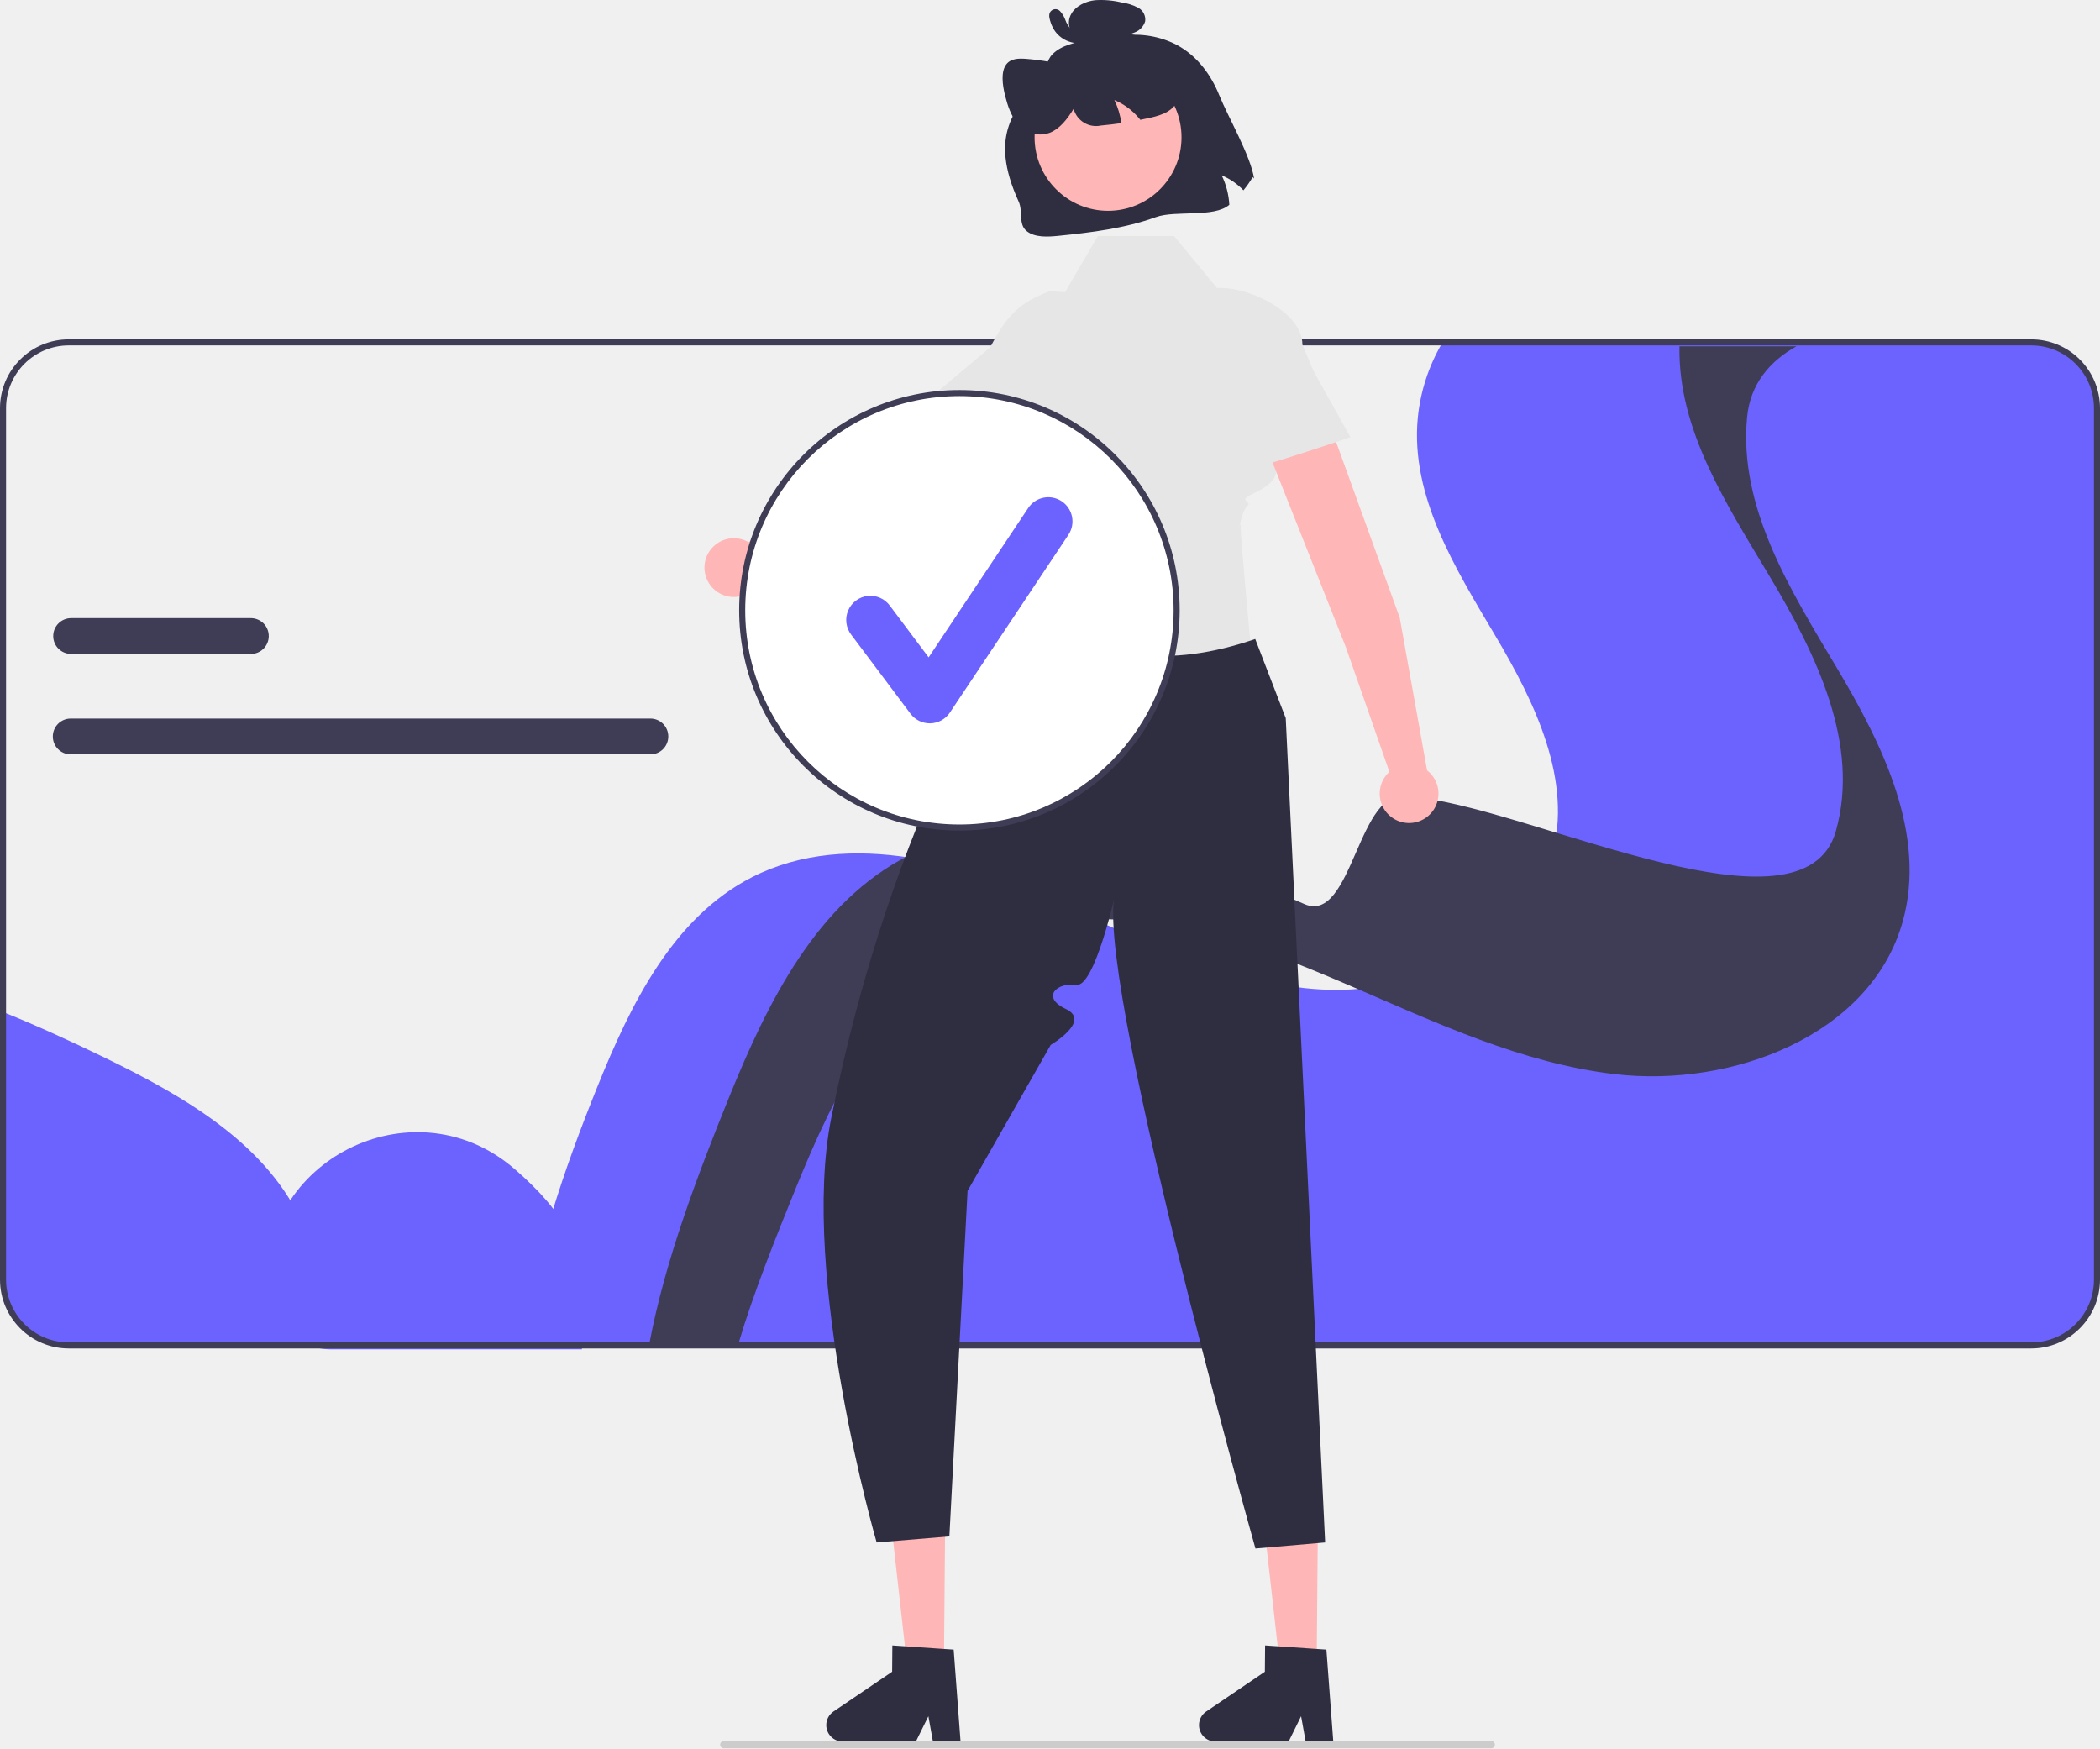
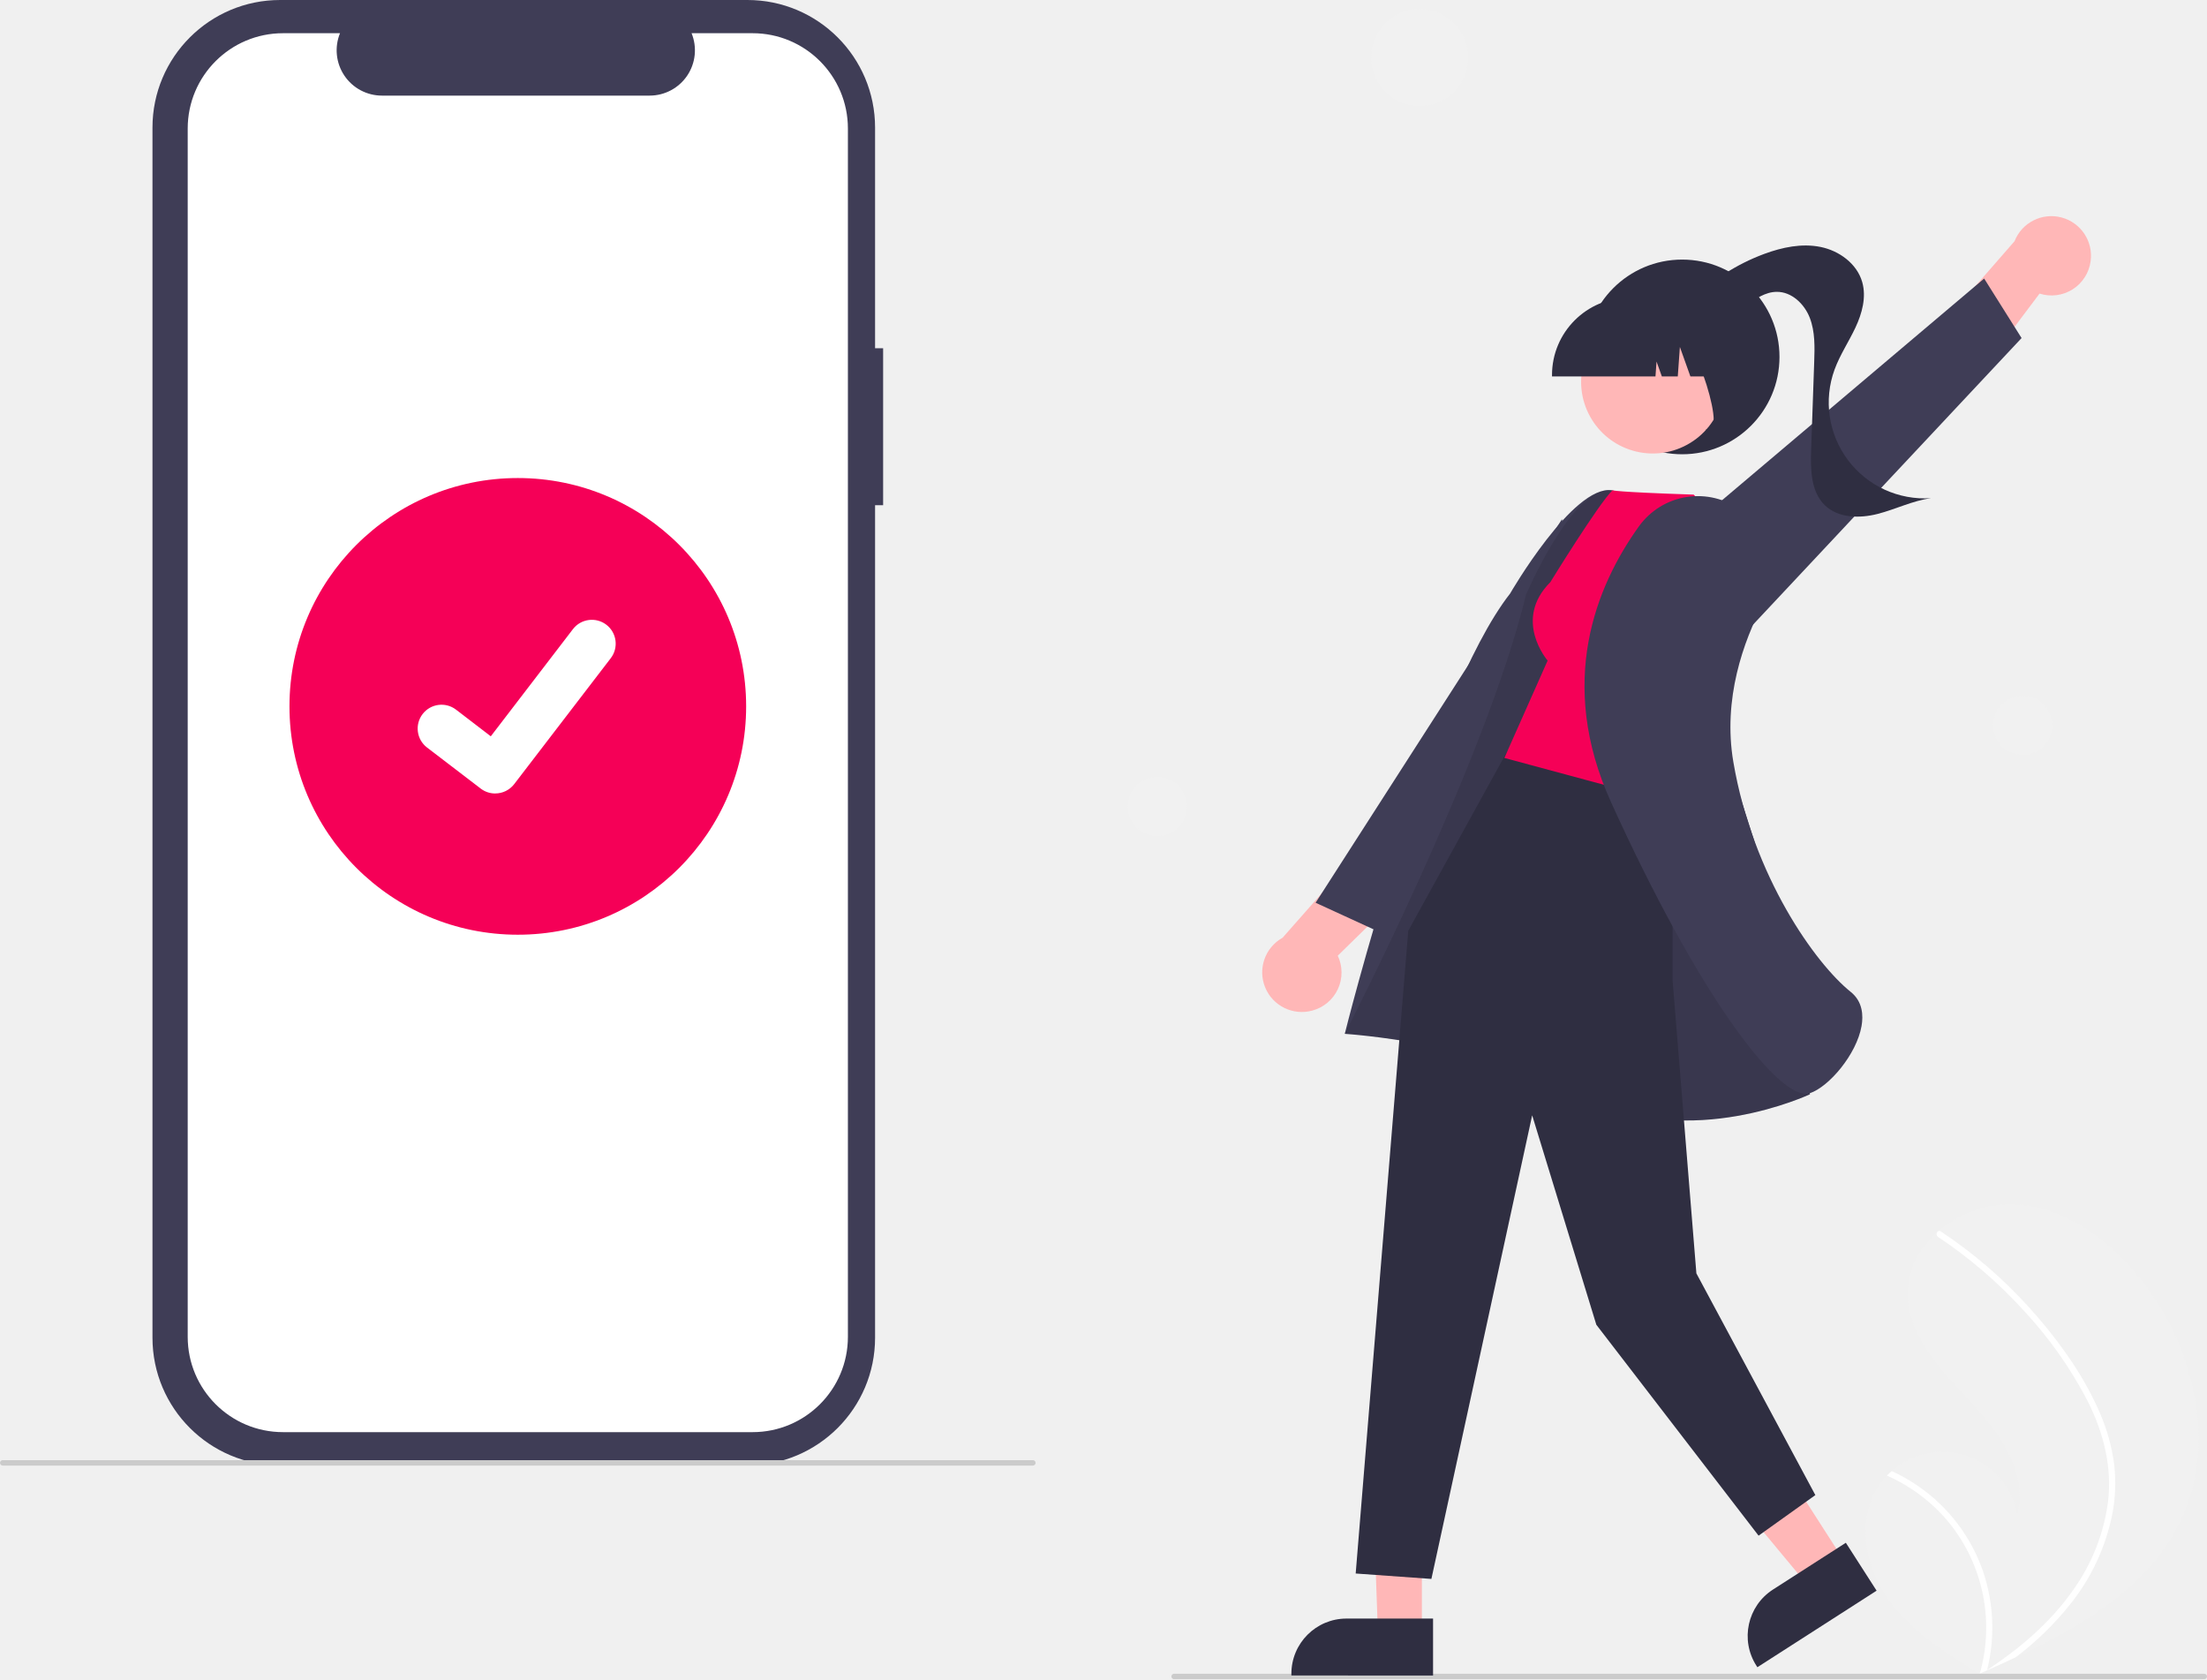
- <svg xmlns="http://www.w3.org/2000/svg" data-name="Layer 1" width="693" height="576.898" viewBox="0 0 693 576.898">
-   <path d="M426.43,605.523H923.81a21.689,21.689,0,0,0,21.69-21.69v-287.62a21.349,21.349,0,0,0-.76-5.69,21.683,21.683,0,0,0-20.93-16H729.54a60.38,60.38,0,0,0-8.18,25.01c-2.41,25.69,12.32,49.44,25.5,71.63,13.18,22.19,25.75,47.99,18.77,72.84-4.72,16.76-17.51,28.89-33.38,36.16a93.665,93.665,0,0,1-48.59,7.4,152.118,152.118,0,0,1-29.26-6.68c-12.47-4.05-24.65-9.3-36.81-14.61-.01,0-.01,0-.02-.01-.21-.09-.43-.19-.64-.28-9.41-4.11-18.81-8.23-28.35-11.86a173.139,173.139,0,0,0-34.62-9.54c-17.99-2.82-36.13-1.8-52.18,6.36-26.16,13.29-40.18,42.01-51.15,69.23C439.55,547.693,429.62,576.133,426.43,605.523Z" transform="translate(-253.5 -161.5508)" fill="#6c63ff" />
-   <path d="M254.5,495.493v88.34a21.689,21.689,0,0,0,21.69,21.69h82.68c1.43-13.33.23-26.61-5.02-39-11.44-27.02-39.12-43-65.51-55.83C277.25,505.303,265.97,500.103,254.5,495.493Z" transform="translate(-253.5 -161.5508)" fill="#6c63ff" />
-   <path d="M341.147,585.123v0a21.69,21.69,0,0,0,21.69,21.69h82.68c1.43-13.33.23-26.61-5.02-39-2.69-6.353-8.972-13.39-17.159-20.498C391.22,519.427,341.147,542.587,341.147,585.123Z" transform="translate(-253.5 -161.5508)" fill="#6c63ff" />
-   <path d="M253.5,583.832V296.213a22.716,22.716,0,0,1,22.69-22.69H923.81A22.716,22.716,0,0,1,946.5,296.213V583.832a22.716,22.716,0,0,1-22.69,22.69H276.19A22.716,22.716,0,0,1,253.5,583.832Zm22.69-308.31A20.713,20.713,0,0,0,255.5,296.213V583.832a20.713,20.713,0,0,0,20.69,20.69H923.81A20.713,20.713,0,0,0,944.5,583.832V296.213a20.713,20.713,0,0,0-20.69-20.69Z" transform="translate(-253.5 -161.5508)" fill="#3f3d56" />
-   <path d="M467.81,604.813h29.41c5.03-16.936,12.29-34.889,18.92-51.249,12.72-31.368,28.97-64.466,59.3-79.782,12.95-6.54,27.07-9.094,41.49-8.955,19.92.189,40.4,5.536,59.15,12.623,7.67,2.892,15.27,6.073,22.84,9.323,28.52,12.255,56.73,25.603,87.4,29.211,38.81,4.562,84.44-12.802,95.04-50.203,8.09-28.635-6.48-58.363-21.76-83.937-15.28-25.574-32.36-52.936-29.57-82.545.01-.099.02-.209.04-.308,1.05-10.635,7.4-18.278,16.27-23.178H807.72c-.51,27.621,15.47,52.002,29.85,76.074,15.28,25.564,29.85,55.302,21.76,83.937-10.6,37.391-98.373-6.439-137.183-11.011-10.96-1.282,6.45,3.28-4,0-16.39-5.139-18.207,41.992-34.157,35.074-9.93-4.314-19.87-8.597-29.94-12.404-4.17-1.58-8.43-3.061-12.74-4.433-.01,0-.01,0-.02-.01-28.94-9.164-60.59-12.732-87.33.517-.18.089-.37.179-.55.268-30.33,15.306-46.58,48.404-59.3,79.772C483.6,549.529,472.99,577.46,467.81,604.813Z" transform="translate(-253.5 -161.5508)" fill="#3f3d56" />
-   <path d="M468.13,398.661H276.838a5.91,5.91,0,1,0,0,11.82H468.13a5.91,5.91,0,1,0,0-11.82Z" transform="translate(-253.5 -161.5508)" fill="#3f3d56" />
-   <path d="M336.281,365.523H276.971a5.91,5.91,0,1,0,0,11.82h59.31a5.91,5.91,0,0,0,0-11.82Z" transform="translate(-253.5 -161.5508)" fill="#3f3d56" />
-   <polygon points="311.498 549.925 299.374 549.823 294.008 501.972 311.9 502.123 311.498 549.925" fill="#ffb6b6" />
-   <path d="M526.165,730.754a5.427,5.427,0,0,0,5.374,5.468l24.104.201,4.22-8.553,1.55,8.597,9.095.082-2.297-30.662-3.164-.211-12.906-.89-4.164-.279-.073,8.675-19.362,13.133A5.418,5.418,0,0,0,526.165,730.754Z" transform="translate(-253.5 -161.5508)" fill="#2f2e41" />
-   <polygon points="434.498 549.925 422.374 549.823 417.008 501.972 434.9 502.123 434.498 549.925" fill="#ffb6b6" />
-   <path d="M649.165,730.754a5.427,5.427,0,0,0,5.374,5.468l24.104.201,4.22-8.553,1.55,8.597,9.095.082-2.297-30.662-3.164-.211-12.906-.89-4.164-.279-.073,8.675-19.362,13.133A5.418,5.418,0,0,0,649.165,730.754Z" transform="translate(-253.5 -161.5508)" fill="#2f2e41" />
-   <path d="M550.042,328.271l54.563-41.991a11.113,11.113,0,0,0,2.089-15.451l0,0a11.113,11.113,0,0,0-16.02-1.863l-55.34,45.356-34.788,26.143a9.698,9.698,0,1,0,4.238,11.702Z" transform="translate(-253.5 -161.5508)" fill="#ffb6b6" />
-   <path d="M594.513,337.924l-2.405,53.714,81.686,9.884c-6.428-21.584-16.968-51.562-12.138-66.583Z" transform="translate(-253.5 -161.5508)" fill="#a0616a" />
-   <path d="M640.946,239.451H615.784l-10.806,18.491L599.829,257.658c-10.035,3.865-14.035,7.865-19.573,18.522v0l-19.462,16.343,15,18c10.361-1.697,14.096-9.74,10.806-24.51,0,0-11.346,19.773,4.998,29.501,0,0-2.915,18.328,0,18.131s9.629-3.927,2.915-.197-5.564,3.891-5.345,5.1c3.626,19.975,6.626,34.975,6.626,34.975l71,7s-4.091-42.938-3.869-45.379-1.27,3.527.223-2.441,3.73-3.73,1.492-5.968,15.385-4.166,8.507-14.921l23-6-12.856-30.555c0-10.317-16.57-18.68-26.887-18.68h-1.322Z" transform="translate(-253.5 -161.5508)" fill="#e6e6e6" />
-   <path d="M667.723,372.409c-27.777,9.555-52.784,7.457-73.928-10.887,0,0-5.951,22-11.975,19s-3.047,5.395-4.702,8.472c-1.757,3.268.283,8.78-5.52,10.654s-3.623,7.381-5.502,11.435c-13.146,28.365-28.159,68.515-38.301,119.439-10.422,52.329,15,140,15,140l24-2,6-114,27.443-48.186s13.482-7.85,5.02-11.832-2.793-8.917,3.372-7.949,13.165-31.033,13.165-31.033c-8.791,22.092,46,217,46,217l23-2-13-272Z" transform="translate(-253.5 -161.5508)" fill="#2f2e41" />
-   <path d="M655.879,193.029c2.728,6.793,10.423,20.153,11.465,27.44l-.469-.461a32.901,32.901,0,0,1-3.041,4.348,21.133,21.133,0,0,0-7.176-4.934,25.297,25.297,0,0,1,2.52,9.707c-5.01,4.362-17.803,1.73-24.195,4.055-10.287,3.732-21.208,5.061-31.991,6.164-3.827.394-8.112.633-10.794-1.628s-1.085-6.45-2.528-9.618c-10.279-22.565-.793-30.706,7.267-40.937,1.774-2.252,1.766-5.612,3.924-7.76,2.994-2.978,7.584-3.894,11.816-4.627a6.413,6.413,0,0,1-5.633-2.788,5.785,5.785,0,0,1,.077-6.038c1.513-2.509,4.659-3.968,7.693-4.333a29.211,29.211,0,0,1,8.903.765,15.93,15.93,0,0,1,5.391,1.723,4.412,4.412,0,0,1,2.297,4.472,5.715,5.715,0,0,1-3.38,3.643,14.96,14.96,0,0,1-3.821,1.046,29.972,29.972,0,0,1,17.581,3.077C648.566,179.961,653.142,186.239,655.879,193.029Z" transform="translate(-253.5 -161.5508)" fill="#2f2e41" />
-   <circle cx="365.655" cy="45.32" r="24.244" fill="#ffb6b6" />
-   <path d="M642.484,193.872c-1.406,4.248-5.423,5.617-9.136,6.471-1.171.273-2.349.527-3.537.753-.439-.548-.905-1.086-1.392-1.594a21.133,21.133,0,0,0-7.176-4.934,24.905,24.905,0,0,1,2.306,7.612q-3.367.488-6.771.798a7.655,7.655,0,0,1-8.991-5.516c-2.066,3.379-4.509,6.56-7.85,7.902a9.5,9.5,0,0,1-10.807-3.233c-2.001-2.441-3.115-5.72-3.916-8.885-.948-3.762-1.475-8.096.387-10.483,1.491-1.932,4.064-1.967,6.437-1.795a76.606,76.606,0,0,1,15.468,2.804l.427.96c-.867-5.21,1.014-10.223,4.494-12.005,2.348-1.192,5.172-.992,7.916-.75a36.078,36.078,0,0,1,10.337,1.999,19.857,19.857,0,0,1,9.369,7.483C642.486,185.158,643.696,190.203,642.484,193.872Z" transform="translate(-253.5 -161.5508)" fill="#2f2e41" />
-   <path d="M607.922,171.212c.239-.071-.381.02-.166.026a1.975,1.975,0,0,1-.317-.044c-.018-.004-.259-.081-.099-.024a1.946,1.946,0,0,1-.925-.604,8.063,8.063,0,0,1-1.322-2.352,8.447,8.447,0,0,0-1.817-3.03,2.079,2.079,0,0,0-3.317.506c-.472,1.044-.041,2.331.296,3.357a10.423,10.423,0,0,0,1.532,2.97,9.532,9.532,0,0,0,4.381,3.214,9.97,9.97,0,0,0,6.267.179,1.514,1.514,0,0,0,.06-2.771l-3.425-1.402a1.5,1.5,0,1,0-1.208,2.746l3.425,1.402.06-2.771a5.966,5.966,0,0,1-1.311.224,5.023,5.023,0,0,1-1.42-.06,6.227,6.227,0,0,1-1.314-.32,8.568,8.568,0,0,1-.8-.339q-.142-.069-.282-.143c.007.004-.392-.229-.217-.119a8.459,8.459,0,0,1-1.242-.967,3.415,3.415,0,0,1-.372-.414,7.94,7.94,0,0,1-.542-.751,7.792,7.792,0,0,1-.796-1.763,7.899,7.899,0,0,1-.22-.792,3.251,3.251,0,0,0-.08-.436c-.127-.341.024.199-.122.347l-.631.465a.824.824,0,0,1-.706-.113q-.112-.158.049.052a4.896,4.896,0,0,1,.343.517,14.161,14.161,0,0,1,.613,1.3,14.26,14.26,0,0,0,1.421,2.684,4.83,4.83,0,0,0,5.29,2.023,1.512,1.512,0,0,0,.854-1.942A1.531,1.531,0,0,0,607.922,171.212Z" transform="translate(-253.5 -161.5508)" fill="#2f2e41" />
-   <circle cx="316.609" cy="201.382" r="71.685" fill="#fff" />
-   <path d="M570.109,435.618a72.685,72.685,0,1,1,72.685-72.686A72.768,72.768,0,0,1,570.109,435.618Zm0-143.37a70.685,70.685,0,1,0,70.685,70.685A70.765,70.765,0,0,0,570.109,292.247Z" transform="translate(-253.5 -161.5508)" fill="#3f3d56" />
-   <path d="M560.33,400.241a7.972,7.972,0,0,1-6.379-3.19l-19.557-26.076a7.974,7.974,0,1,1,12.758-9.568l12.795,17.058,32.862-49.292a7.974,7.974,0,1,1,13.27,8.846L566.965,396.69a7.977,7.977,0,0,1-6.414,3.548C560.478,400.24,560.404,400.241,560.33,400.241Z" transform="translate(-253.5 -161.5508)" fill="#6c63ff" />
-   <path d="M491.148,737.259a1.186,1.186,0,0,0,1.19,1.19h253.29a1.19,1.19,0,1,0,0-2.38h-253.29A1.187,1.187,0,0,0,491.148,737.259Z" transform="translate(-253.5 -161.5508)" fill="#ccc" />
-   <path d="M715.411,365.384l-23.433-64.74a11.113,11.113,0,0,0-14.086-6.684l0,0a11.113,11.113,0,0,0-6.641,14.697l26.403,66.502,14.34,41.086a9.698,9.698,0,1,0,12.437-.483Z" transform="translate(-253.5 -161.5508)" fill="#ffb6b6" />
-   <path d="M680.147,271.813l19,34s-43.787,14.992-43.894,12.496,2.176-37.134,2.176-37.134Z" transform="translate(-253.5 -161.5508)" fill="#e6e6e6" />
+ <svg xmlns="http://www.w3.org/2000/svg" data-name="Layer 1" width="816.215" height="621" viewBox="0 0 816.215 621">
+   <path d="M518.501,268.281h-2.978V186.711A47.211,47.211,0,0,0,468.313,139.5H295.495a47.211,47.211,0,0,0-47.211,47.211V634.212a47.211,47.211,0,0,0,47.211,47.211H468.312a47.211,47.211,0,0,0,47.211-47.211v-307.868h2.978Z" transform="translate(-191.8923 -139.5)" fill="#3f3d56" />
+   <path d="M470.217,151.783H447.659A16.75,16.75,0,0,1,432.15,174.859H333.145a16.75,16.75,0,0,1-15.508-23.076H296.567A35.256,35.256,0,0,0,261.311,187.039V633.884a35.256,35.256,0,0,0,35.256,35.256H470.217a35.256,35.256,0,0,0,35.256-35.256h0V187.039A35.256,35.256,0,0,0,470.217,151.783Z" transform="translate(-191.8923 -139.5)" fill="#fff" />
+   <path d="M573.892,681.5h-381a1,1,0,0,1,0-2h381a1,1,0,0,1,0,2Z" transform="translate(-191.8923 -139.5)" fill="#cbcbcb" />
+   <circle id="baf12095-0797-4180-a98d-6422936d747a" data-name="Ellipse 44" cx="191.5" cy="261.234" r="84.446" fill="#f50057" />
+   <path id="b582f34e-fd02-4670-b1d8-d23f069ed737-319" data-name="Path 395" d="M375.024,432.947a8.758,8.758,0,0,1-5.269-1.751l-.094-.071-19.846-15.182a8.819,8.819,0,1,1,10.732-13.998l12.855,9.858L403.778,372.174a8.816,8.816,0,0,1,12.36-1.633l.003.002-.189.262.194-.262a8.826,8.826,0,0,1,1.631,12.362l-35.729,46.592a8.821,8.821,0,0,1-7.015,3.439Z" transform="translate(-191.8923 -139.5)" fill="#fff" />
+   <path d="M886.137,689.8a26.263,26.263,0,0,1,3.606-4.595c.565-.586,1.16-1.137,1.774-1.674a28.142,28.142,0,0,1,46.402,16.007c4.124-15.252-6.612-30.276-17.406-41.816-10.8-11.536-23.143-24.191-23.081-39.998.03-8.796,4.333-16.643,10.829-22.46.2-.176.401-.352.605-.522a41.071,41.071,0,0,1,28.288-9.858c19.199,1.028,35.963,13.932,47.605,29.238,18.739,24.627,26.95,59.197,13.832,87.231-11.539,24.656-36.149,39.298-61.265,51.069q-5.261,2.466-10.501,4.783c-.023.006-.048.023-.071.029-.168.074-.336.148-.494.224-.721.318-1.442.636-2.157.95l.331.216,1.033.669c-.358-.217-.712-.427-1.07-.644-.107-.066-.219-.127-.325-.193-12.336-7.402-24.843-15.232-33.365-26.788C881.867,719.67,878.313,702.484,886.137,689.8Z" transform="translate(-191.8923 -139.5)" fill="#f1f1f1" />
+   <path d="M968.44,661.936a69.818,69.818,0,0,1,5.376,19.53,60.624,60.624,0,0,1-.731,18.012,77.675,77.675,0,0,1-15.577,33.322,111.792,111.792,0,0,1-20.182,19.62q-5.26,2.466-10.501,4.783c-.023.006-.048.023-.072.029-.168.074-.336.148-.494.224-.721.318-1.442.636-2.157.95l.331.216,1.033.669c-.358-.217-.712-.427-1.07-.644-.106-.066-.219-.127-.325-.193a61.796,61.796,0,0,0-11.207-55.647A62.325,62.325,0,0,0,889.743,685.205c.564-.586,1.16-1.137,1.774-1.674a64.619,64.619,0,0,1,9.904,5.655,63.317,63.317,0,0,1,23.959,31.74,64.735,64.735,0,0,1,1.405,36.188c.619-.405,1.241-.82,1.845-1.234,11.492-7.75,22.083-17.057,30.061-28.471a72.261,72.261,0,0,0,12.822-32.585c1.529-12.834-1.682-25.454-7.412-36.905a151.257,151.257,0,0,0-23.696-33.67,171.872,171.872,0,0,0-31.776-27.322,1.236,1.236,0,0,1-.366-1.664,1.051,1.051,0,0,1,.605-.522.915.915,0,0,1,.78.158c1.44.961,2.868,1.931,4.279,2.929a173.822,173.822,0,0,1,31.765,29.016C954.721,637.4,962.94,649.126,968.44,661.936Z" transform="translate(-191.8923 -139.5)" fill="#fff" />
+   <circle id="ae2e9f9a-ed63-4994-961d-af4fbb6f5199" data-name="Ellipse 44" cx="525.042" cy="21.276" r="17.934" fill="#f1f1f1" />
+   <circle id="b777be60-18da-4893-88a8-55a275d98bc2" data-name="Ellipse 44" cx="748.042" cy="268.276" r="10.934" fill="#f1f1f1" />
+   <circle id="a703acd2-aa23-4bff-9a86-75b7d9a928c1" data-name="Ellipse 44" cx="428.042" cy="298.276" r="10.934" fill="#f1f1f1" />
+   <path d="M626.108,760.5h381a1,1,0,1,0,0-2h-381a1,1,0,0,0,0,2Z" transform="translate(-191.8923 -139.5)" fill="#cbcbcb" />
+   <path d="M965.062,236.135a14.652,14.652,0,0,0-28.137-7.426l-30.917,35.444,9.072,25.337,31.093-41.415A14.573,14.573,0,0,0,965.062,236.135Z" transform="translate(-191.8923 -139.5)" fill="#ffb7b7" />
+   <polygon points="645.013 234.549 747.642 125.02 733.799 103.012 605.076 211.876 645.013 234.549" fill="#3f3d56" />
+   <circle cx="622.108" cy="132" r="36" fill="#2f2e41" />
+   <path d="M816.894,251.163A75.485,75.485,0,0,1,844.357,233.404c6.639-2.459,13.865-3.979,20.805-2.582,6.941,1.397,13.504,6.198,15.44,13.008,1.583,5.568-.052,11.564-2.509,16.806-2.457,5.242-5.738,10.102-7.725,15.54a35.468,35.468,0,0,0,35.689,47.562c-6.819.914-13.105,4.119-19.771,5.825-6.666,1.706-14.533,1.59-19.486-3.185-5.241-5.052-5.346-13.267-5.093-20.542q.565-16.222,1.13-32.445c.192-5.515.356-11.208-1.633-16.356-1.989-5.148-6.716-9.656-12.235-9.609-4.183.035-7.885,2.569-11.239,5.068-3.354,2.499-6.905,5.165-11.071,5.536-4.166.372-8.923-2.711-8.611-6.882Z" transform="translate(-191.8923 -139.5)" fill="#2f2e41" />
+   <path d="M677.269,513.223a14.652,14.652,0,0,1-11.039-26.925l31.101-35.284,26.305,5.683-36.997,36.238a14.573,14.573,0,0,1-9.369,20.287Z" transform="translate(-191.8923 -139.5)" fill="#ffb7b7" />
+   <polygon points="587.698 247.405 510.183 344.705 486.555 333.857 577.665 192.012 587.698 247.405" fill="#3f3d56" />
+   <polygon points="525.848 541.211 507.374 540.921 509.596 603.887 525.845 603.887 525.848 541.211" fill="#ffb7b7" />
+   <path d="M721.882,738.082l-32.001-.001h-.001A20.395,20.395,0,0,0,669.486,758.474v.663l52.395.002Z" transform="translate(-191.8923 -139.5)" fill="#2f2e41" />
+   <polygon points="648.165 524.511 627.984 537.467 668.352 586.032 682.026 577.253 648.165 524.511" fill="#ffb7b7" />
+   <path d="M874.54,710.049,847.611,727.338l-.001.001a20.395,20.395,0,0,0-6.143,28.179l.358.558,44.091-28.307Z" transform="translate(-191.8923 -139.5)" fill="#2f2e41" />
+   <path d="M847.247,471.74s-44.84-148.927-59.25-150.94-37.628,38.213-37.628,38.213c-30.103,38.408-61.144,162.821-61.144,162.821s51.747,3.238,89.573,23.363,82.468-1.019,82.468-1.019Z" transform="translate(-191.8923 -139.5)" fill="#3f3d56" />
+   <path d="M847.247,471.74s-44.84-148.927-59.25-150.94-31.731,38.621-31.731,38.621c-15,62-67.041,162.413-67.041,162.413s51.747,3.238,89.573,23.363,82.468-1.019,82.468-1.019Z" transform="translate(-191.8923 -139.5)" opacity="0.1" style="isolation:isolate" />
+   <polygon points="618.567 287.682 618.567 362.517 627.374 470.921 671.374 552.921 650.374 567.921 590.374 489.921 566.643 412.472 529.374 583.921 501.374 581.921 520.82 344.21 557.721 277.3 618.567 287.682" fill="#2f2e41" />
+   <path d="M765.25,354.8c-14,14-1,29-1,29l-16,36,63,17,22.016-98.378-15-16c-30-1-30.016-1.622-30.016-1.622C782.994,325.944,765.25,354.8,765.25,354.8Z" transform="translate(-191.8923 -139.5)" fill="#f50057" />
+   <path d="M835.803,328.23a26.884,26.884,0,0,0-37.777,5.913c-15.838,22.052-30.482,57.661-10.305,102.072,32.399,71.31,60.593,107.814,72.055,107.811a4.56,4.56,0,0,0,1.473-.231c7.055-2.394,17.256-14.332,19.103-24.853.661-3.766.504-9.011-4-12.612-12.936-10.346-36.158-42.562-43.402-84.964-4.003-23.43,3.76-44.772,10.978-58.55a26.879,26.879,0,0,0-7.777-34.329h0Z" transform="translate(-191.8923 -139.5)" fill="#3f3d56" />
+   <circle cx="803.14" cy="280.711" r="26.5" transform="translate(-228.1167 280.1343) rotate(-28.6632)" fill="#ffb7b7" />
+   <path d="M765.872,278.707h38.266l.393-5.494,1.962,5.494h5.892l.778-10.889,3.889,10.889h11.401v-.539a28.624,28.624,0,0,0-28.592-28.592h-5.395A28.624,28.624,0,0,0,765.872,278.168Z" transform="translate(-191.8923 -139.5)" fill="#2f2e41" />
+   <path d="M822.67,298.454,839,293.156V253.5H808.156l.764.762C819.544,264.873,831.36,302.519,822.67,298.454Z" transform="translate(-191.8923 -139.5)" fill="#2f2e41" />
</svg>
